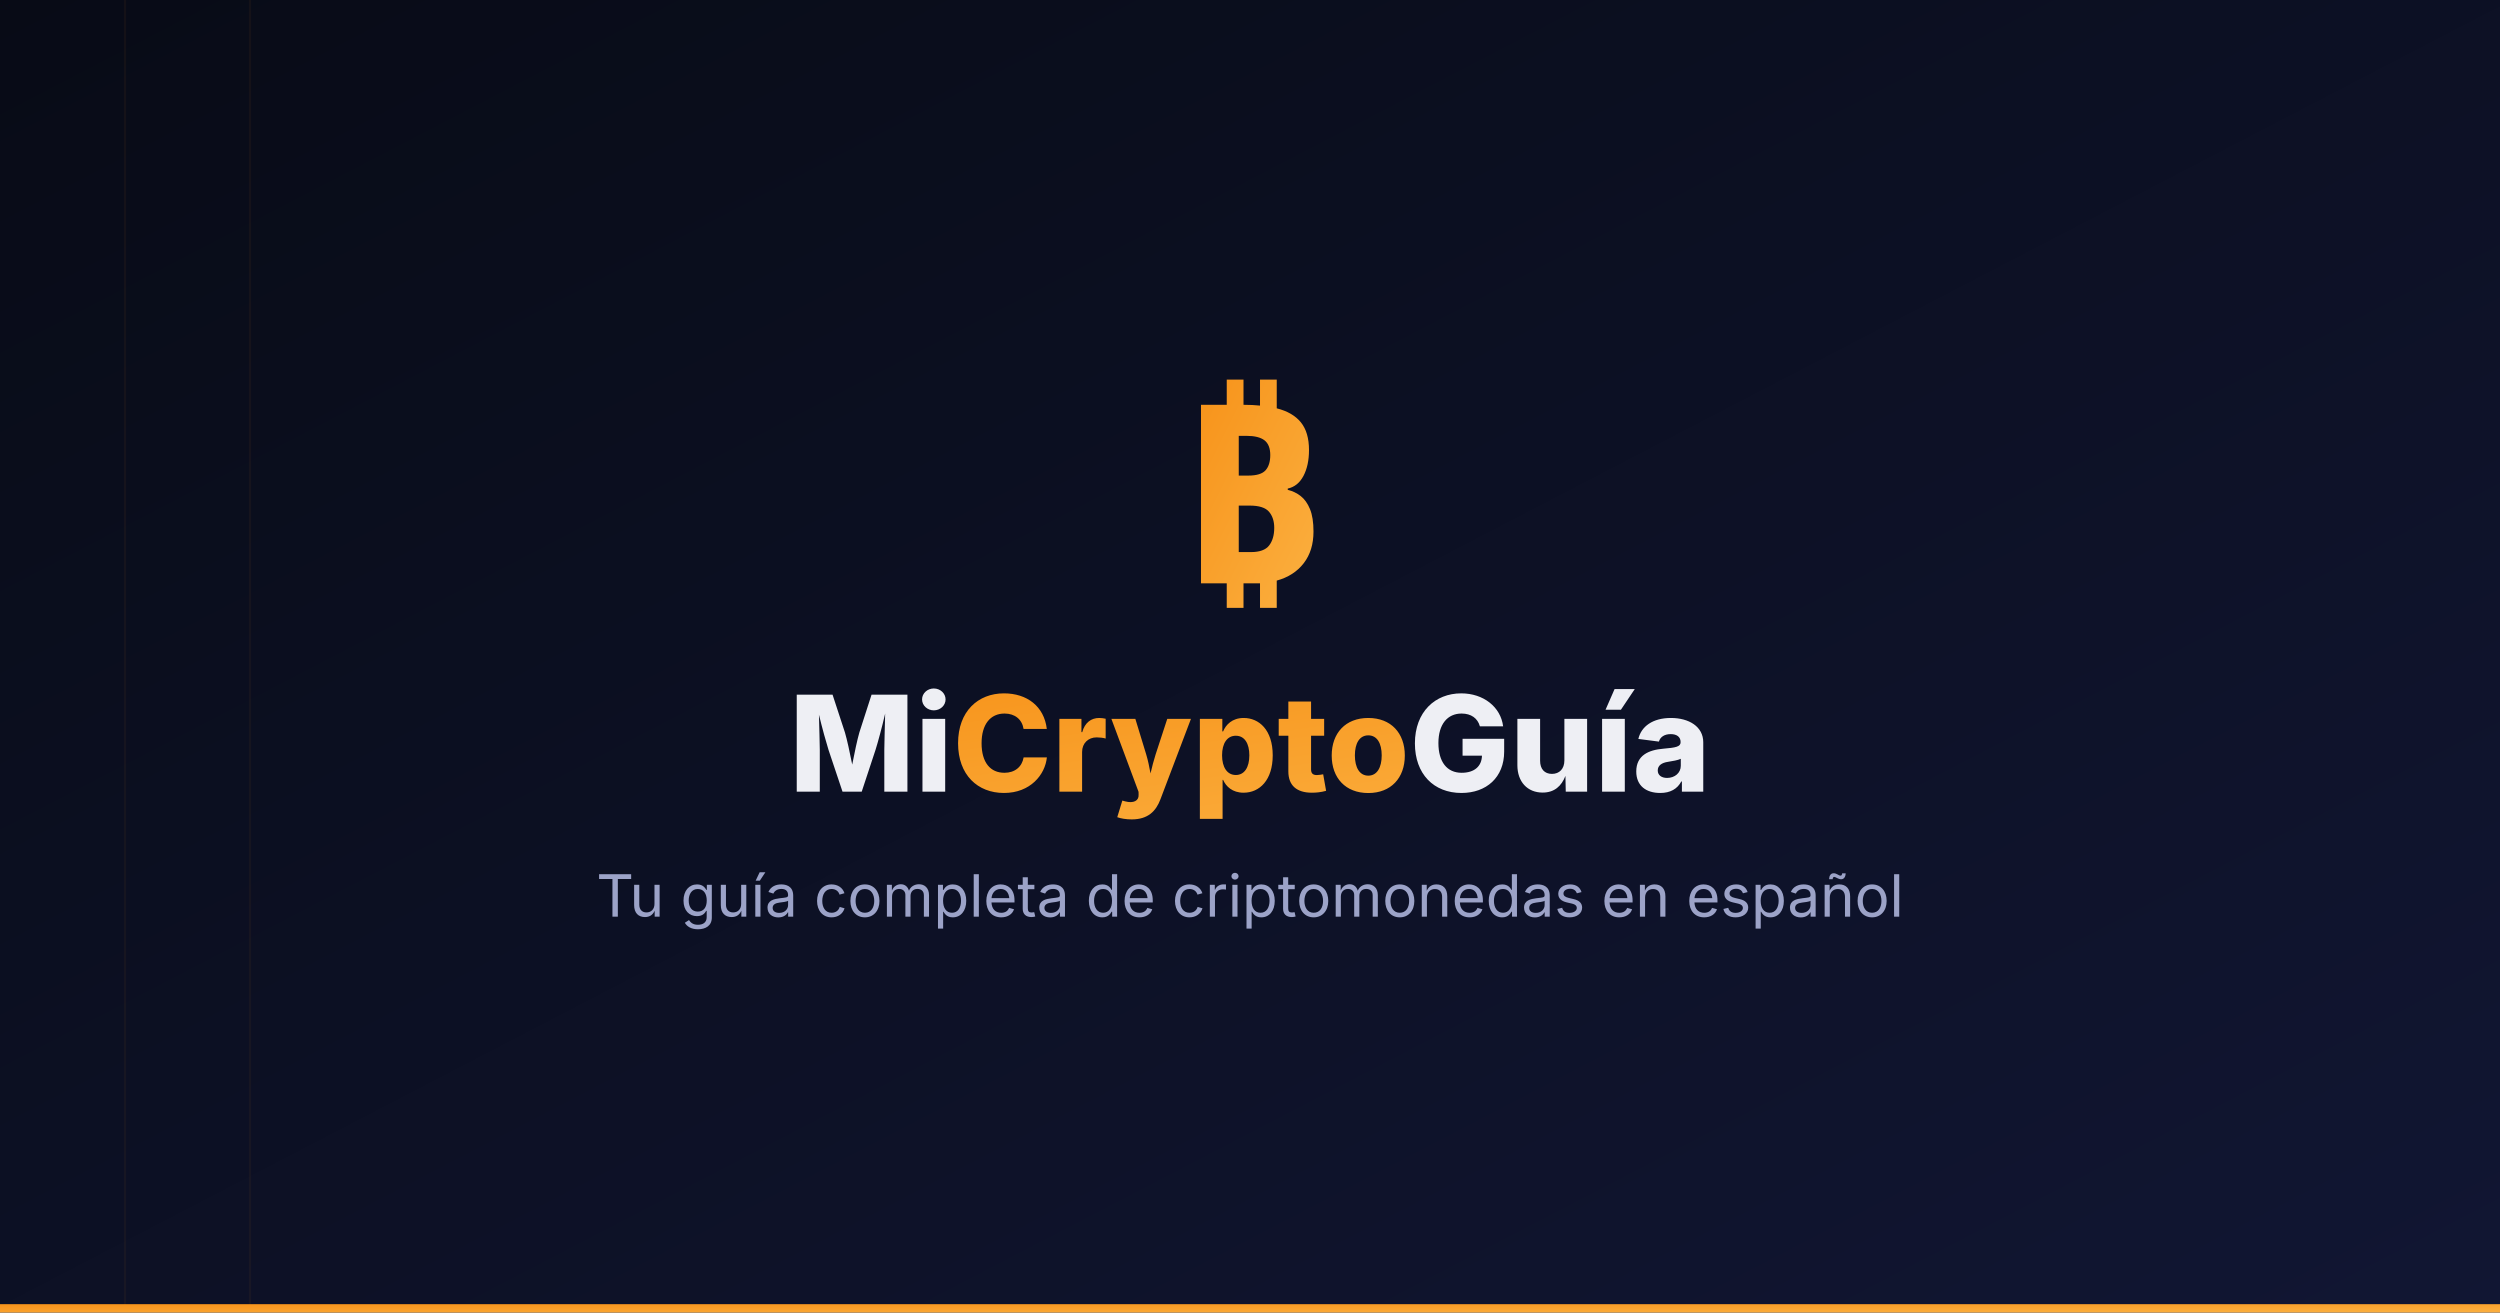
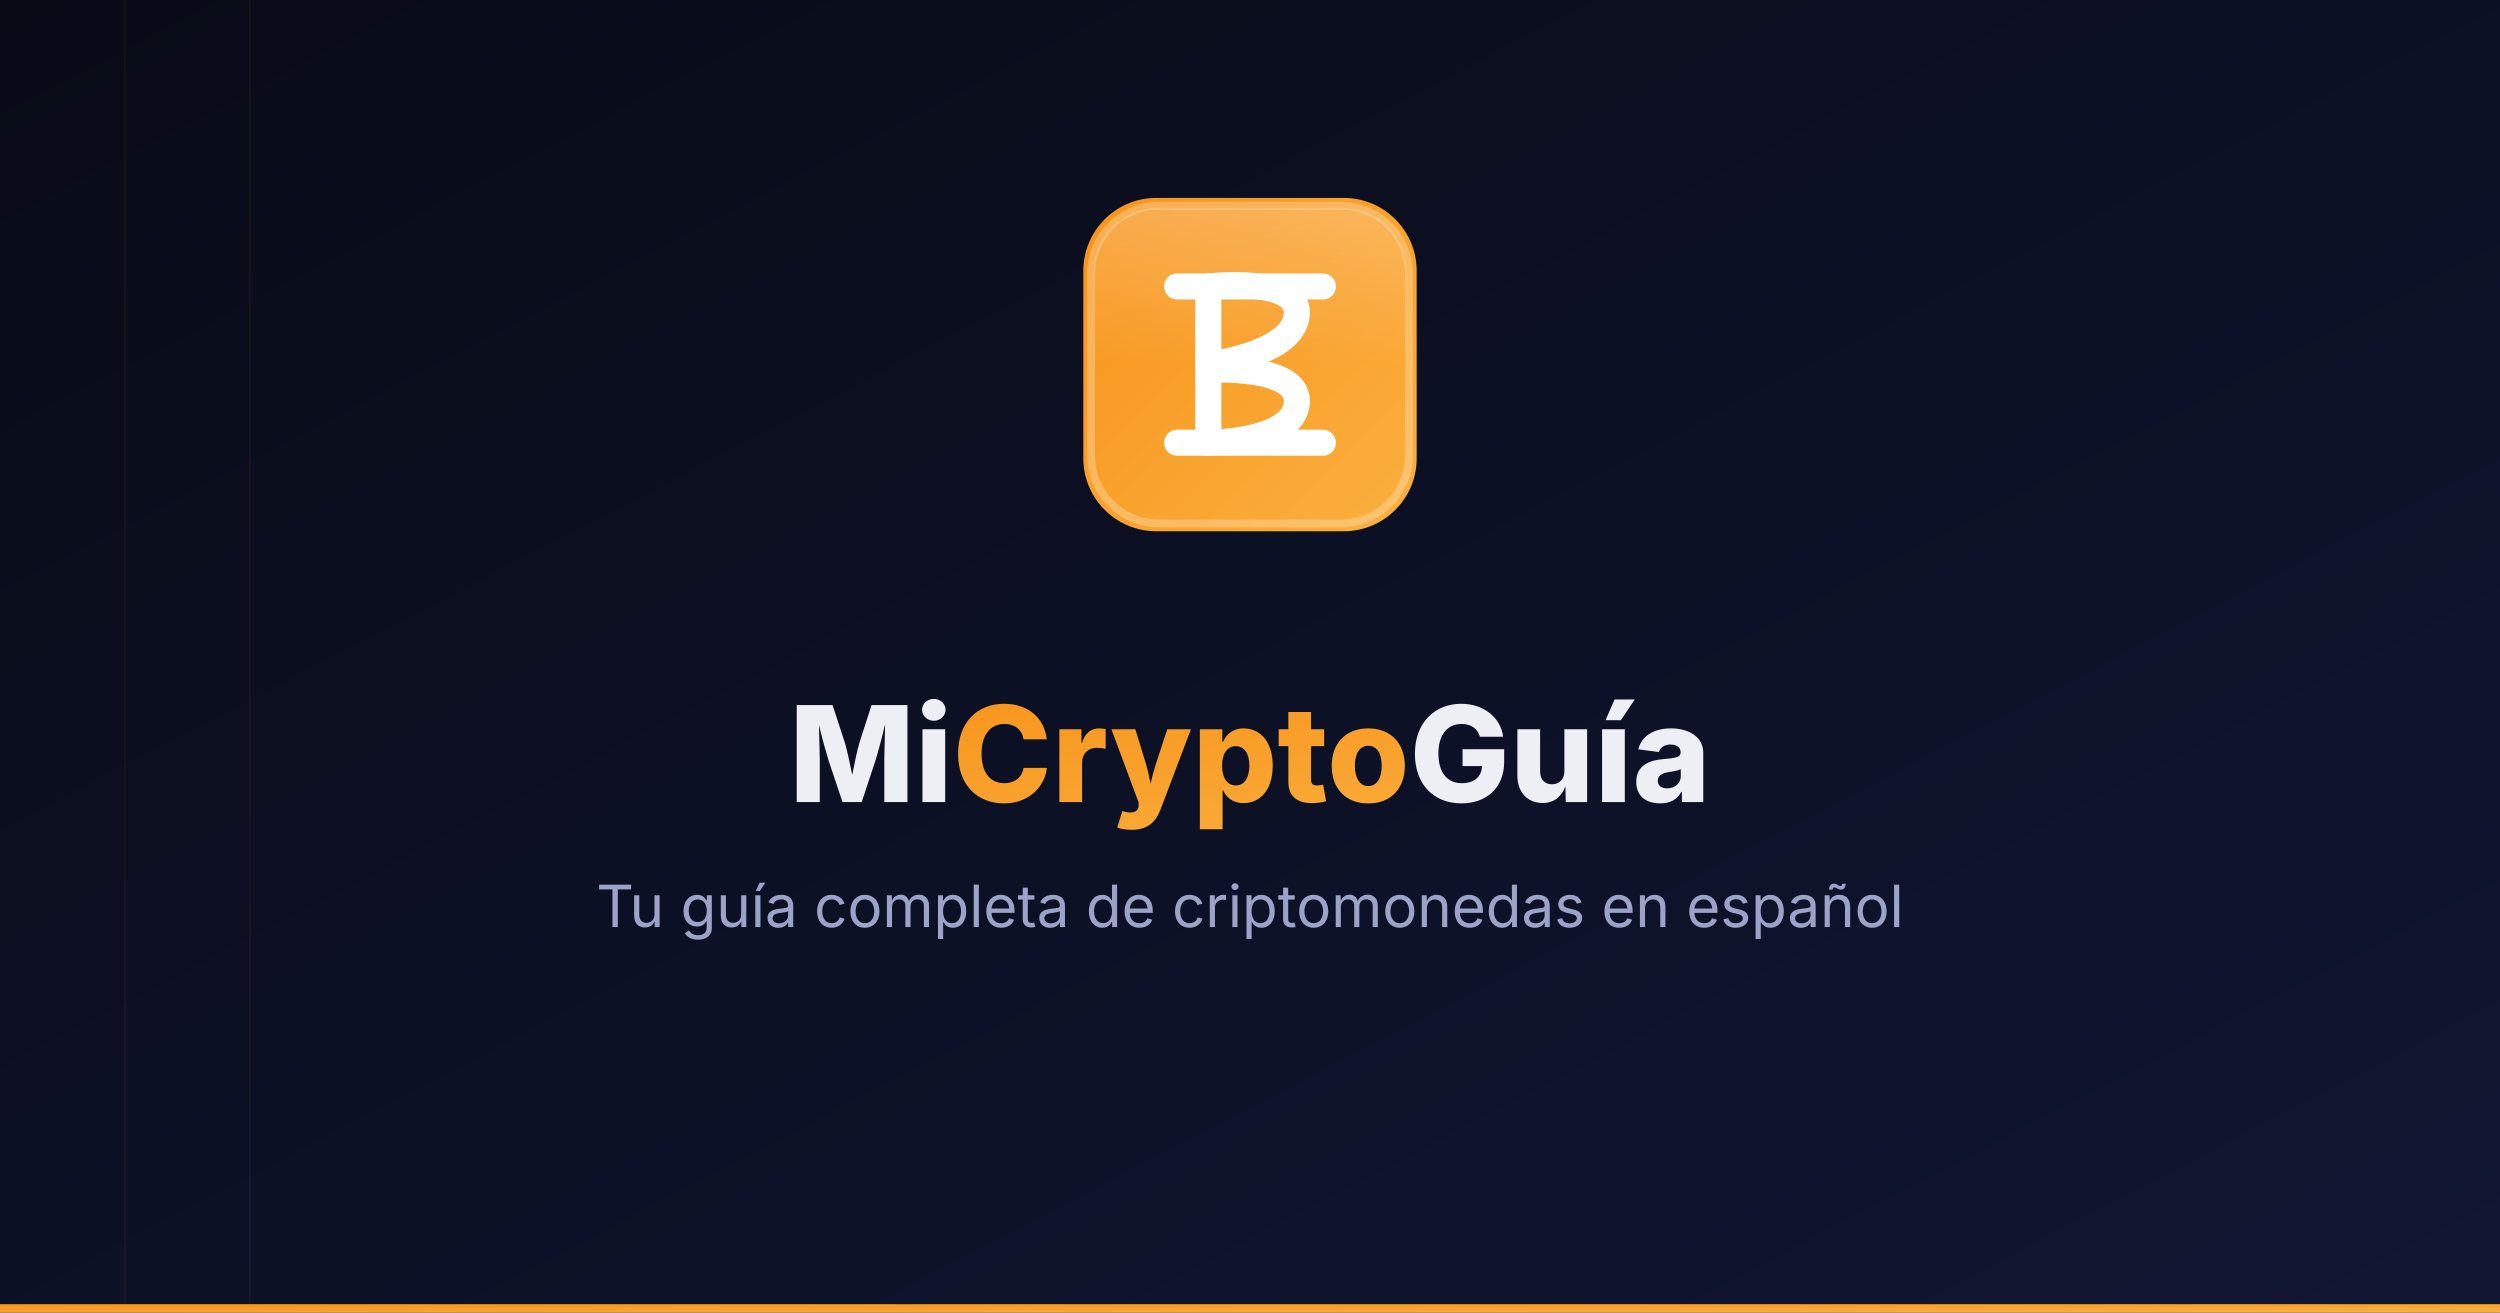
<svg xmlns="http://www.w3.org/2000/svg" width="1200" height="630" viewBox="0 0 1200 630">
  <defs>
    <linearGradient id="bg" x1="0" y1="0" x2="1" y2="1">
      <stop offset="0%" stop-color="#080b16" />
      <stop offset="100%" stop-color="#111633" />
    </linearGradient>
    <linearGradient id="accent" x1="0" y1="0" x2="1" y2="1">
      <stop offset="0%" stop-color="#f7931a" />
      <stop offset="100%" stop-color="#fbb040" />
    </linearGradient>
+     <linearGradient id="shine" x1="0" y1="0" x2="0" y2="1">
+       <stop offset="0%" stop-color="#ffffff" stop-opacity="0.22" />
+       <stop offset="50%" stop-color="#ffffff" stop-opacity="0" />
+     </linearGradient>
  </defs>
  <rect width="1200" height="630" fill="url(#bg)" />
  <g opacity="0.05">
    <line x1="60" y1="0" x2="60" y2="630" stroke="#f7931a" stroke-width="1" />
    <line x1="120" y1="0" x2="120" y2="630" stroke="#f7931a" stroke-width="1" />
  </g>
-   <text x="600" y="280" text-anchor="middle" font-size="120" font-family="sans-serif" font-weight="bold" fill="url(#accent)">₿</text>
-   <text x="600" y="380" text-anchor="middle" font-size="64" font-family="Inter, sans-serif" font-weight="800" fill="#eeeff4">
+   <g transform="translate(520, 95) scale(2.5)">
+     <rect width="64" height="64" rx="14" fill="url(#accent)" />
+     <rect x="2" y="2" width="60" height="60" rx="12" fill="url(#shine)" />
+     <rect x="1.5" y="1.5" width="61" height="61" rx="13" fill="none" stroke="#ffffff" stroke-opacity="0.25" stroke-width="1.5" />
+     <g stroke="#ffffff" stroke-width="5" stroke-linecap="round" stroke-linejoin="round" fill="none">
+       <path d="M18 17 H46" />
+       <path d="M18 47 H46" />
+       <path d="M24 17 V47" />
+       <path d="M24 17 C24 17, 41 15, 41 22 C41 30, 24 32, 24 32" />
+       <path d="M24 33 C24 33, 41 32, 41 39 C41 47, 24 47, 24 47" />
+     </g>
+   </g>
+   <text x="600" y="385" text-anchor="middle" font-size="64" font-family="Inter, sans-serif" font-weight="800" fill="#eeeff4">
    Mi<tspan fill="url(#accent)">Crypto</tspan>Guía
  </text>
-   <text x="600" y="440" text-anchor="middle" font-size="28" font-family="Inter, sans-serif" font-weight="400" fill="#9ca3c8">
+   <text x="600" y="445" text-anchor="middle" font-size="28" font-family="Inter, sans-serif" font-weight="400" fill="#9ca3c8">
    Tu guía completa de criptomonedas en español
  </text>
  <rect x="0" y="626" width="1200" height="4" fill="url(#accent)" />
</svg>
